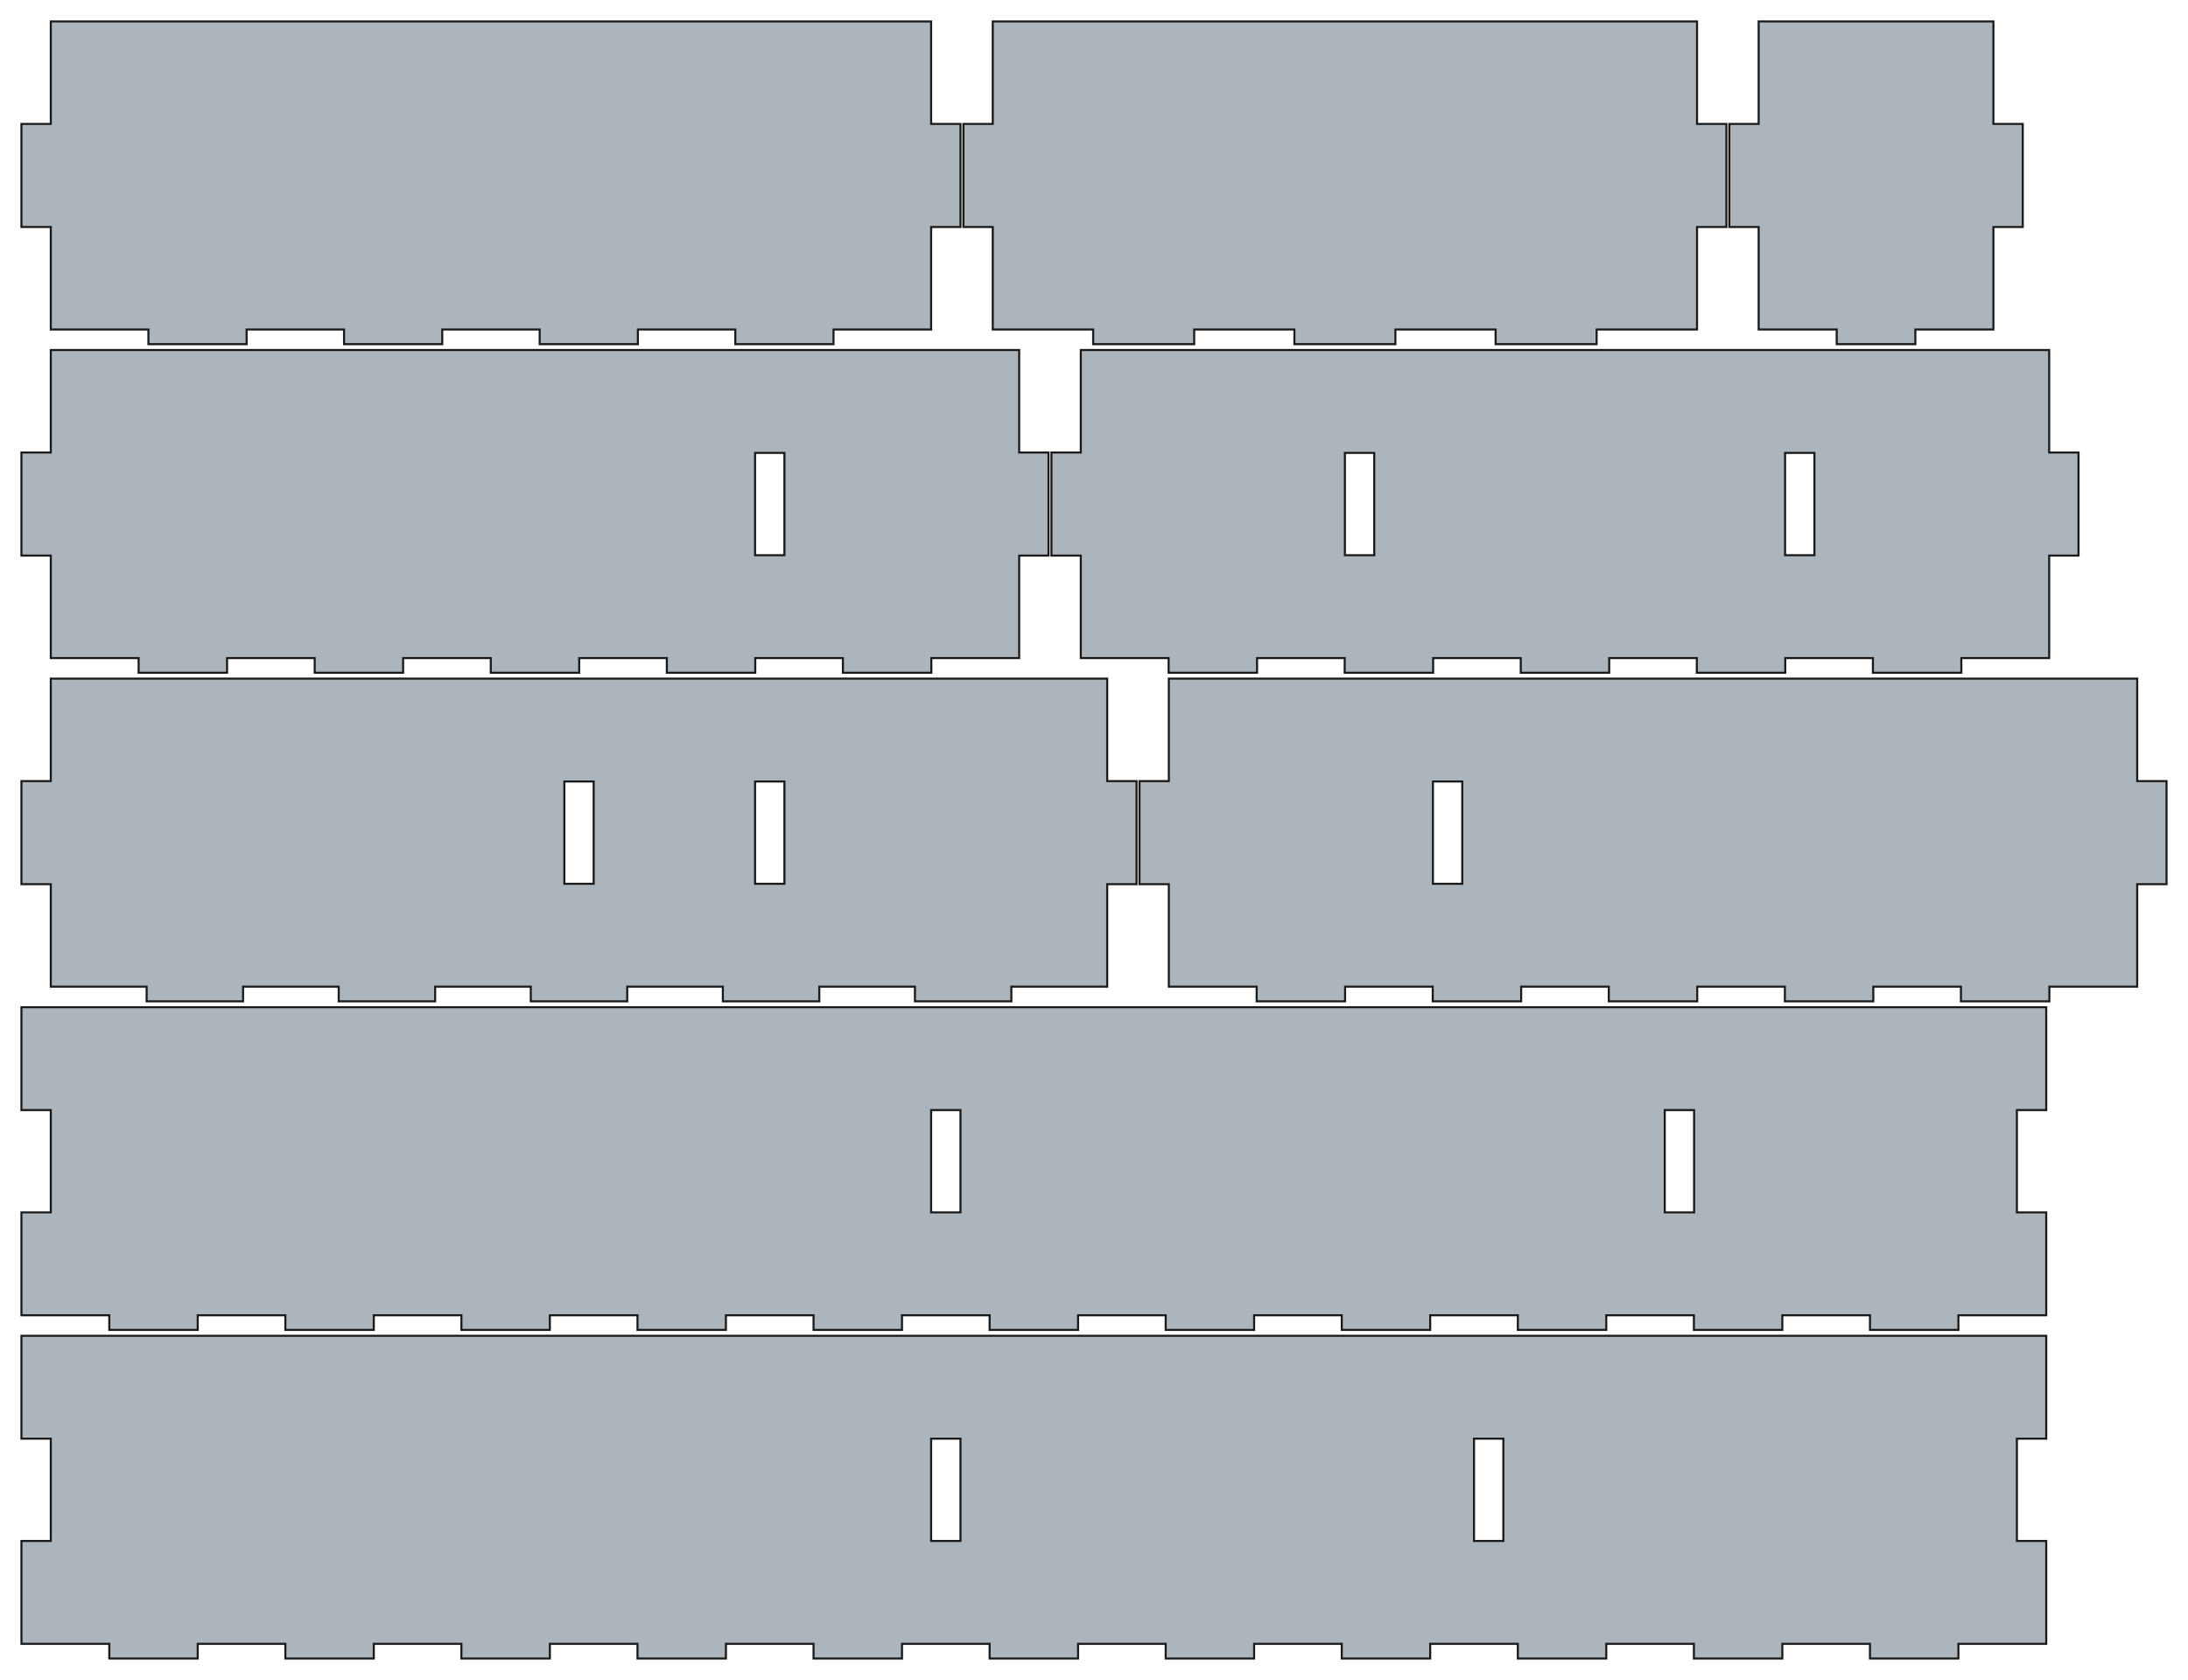
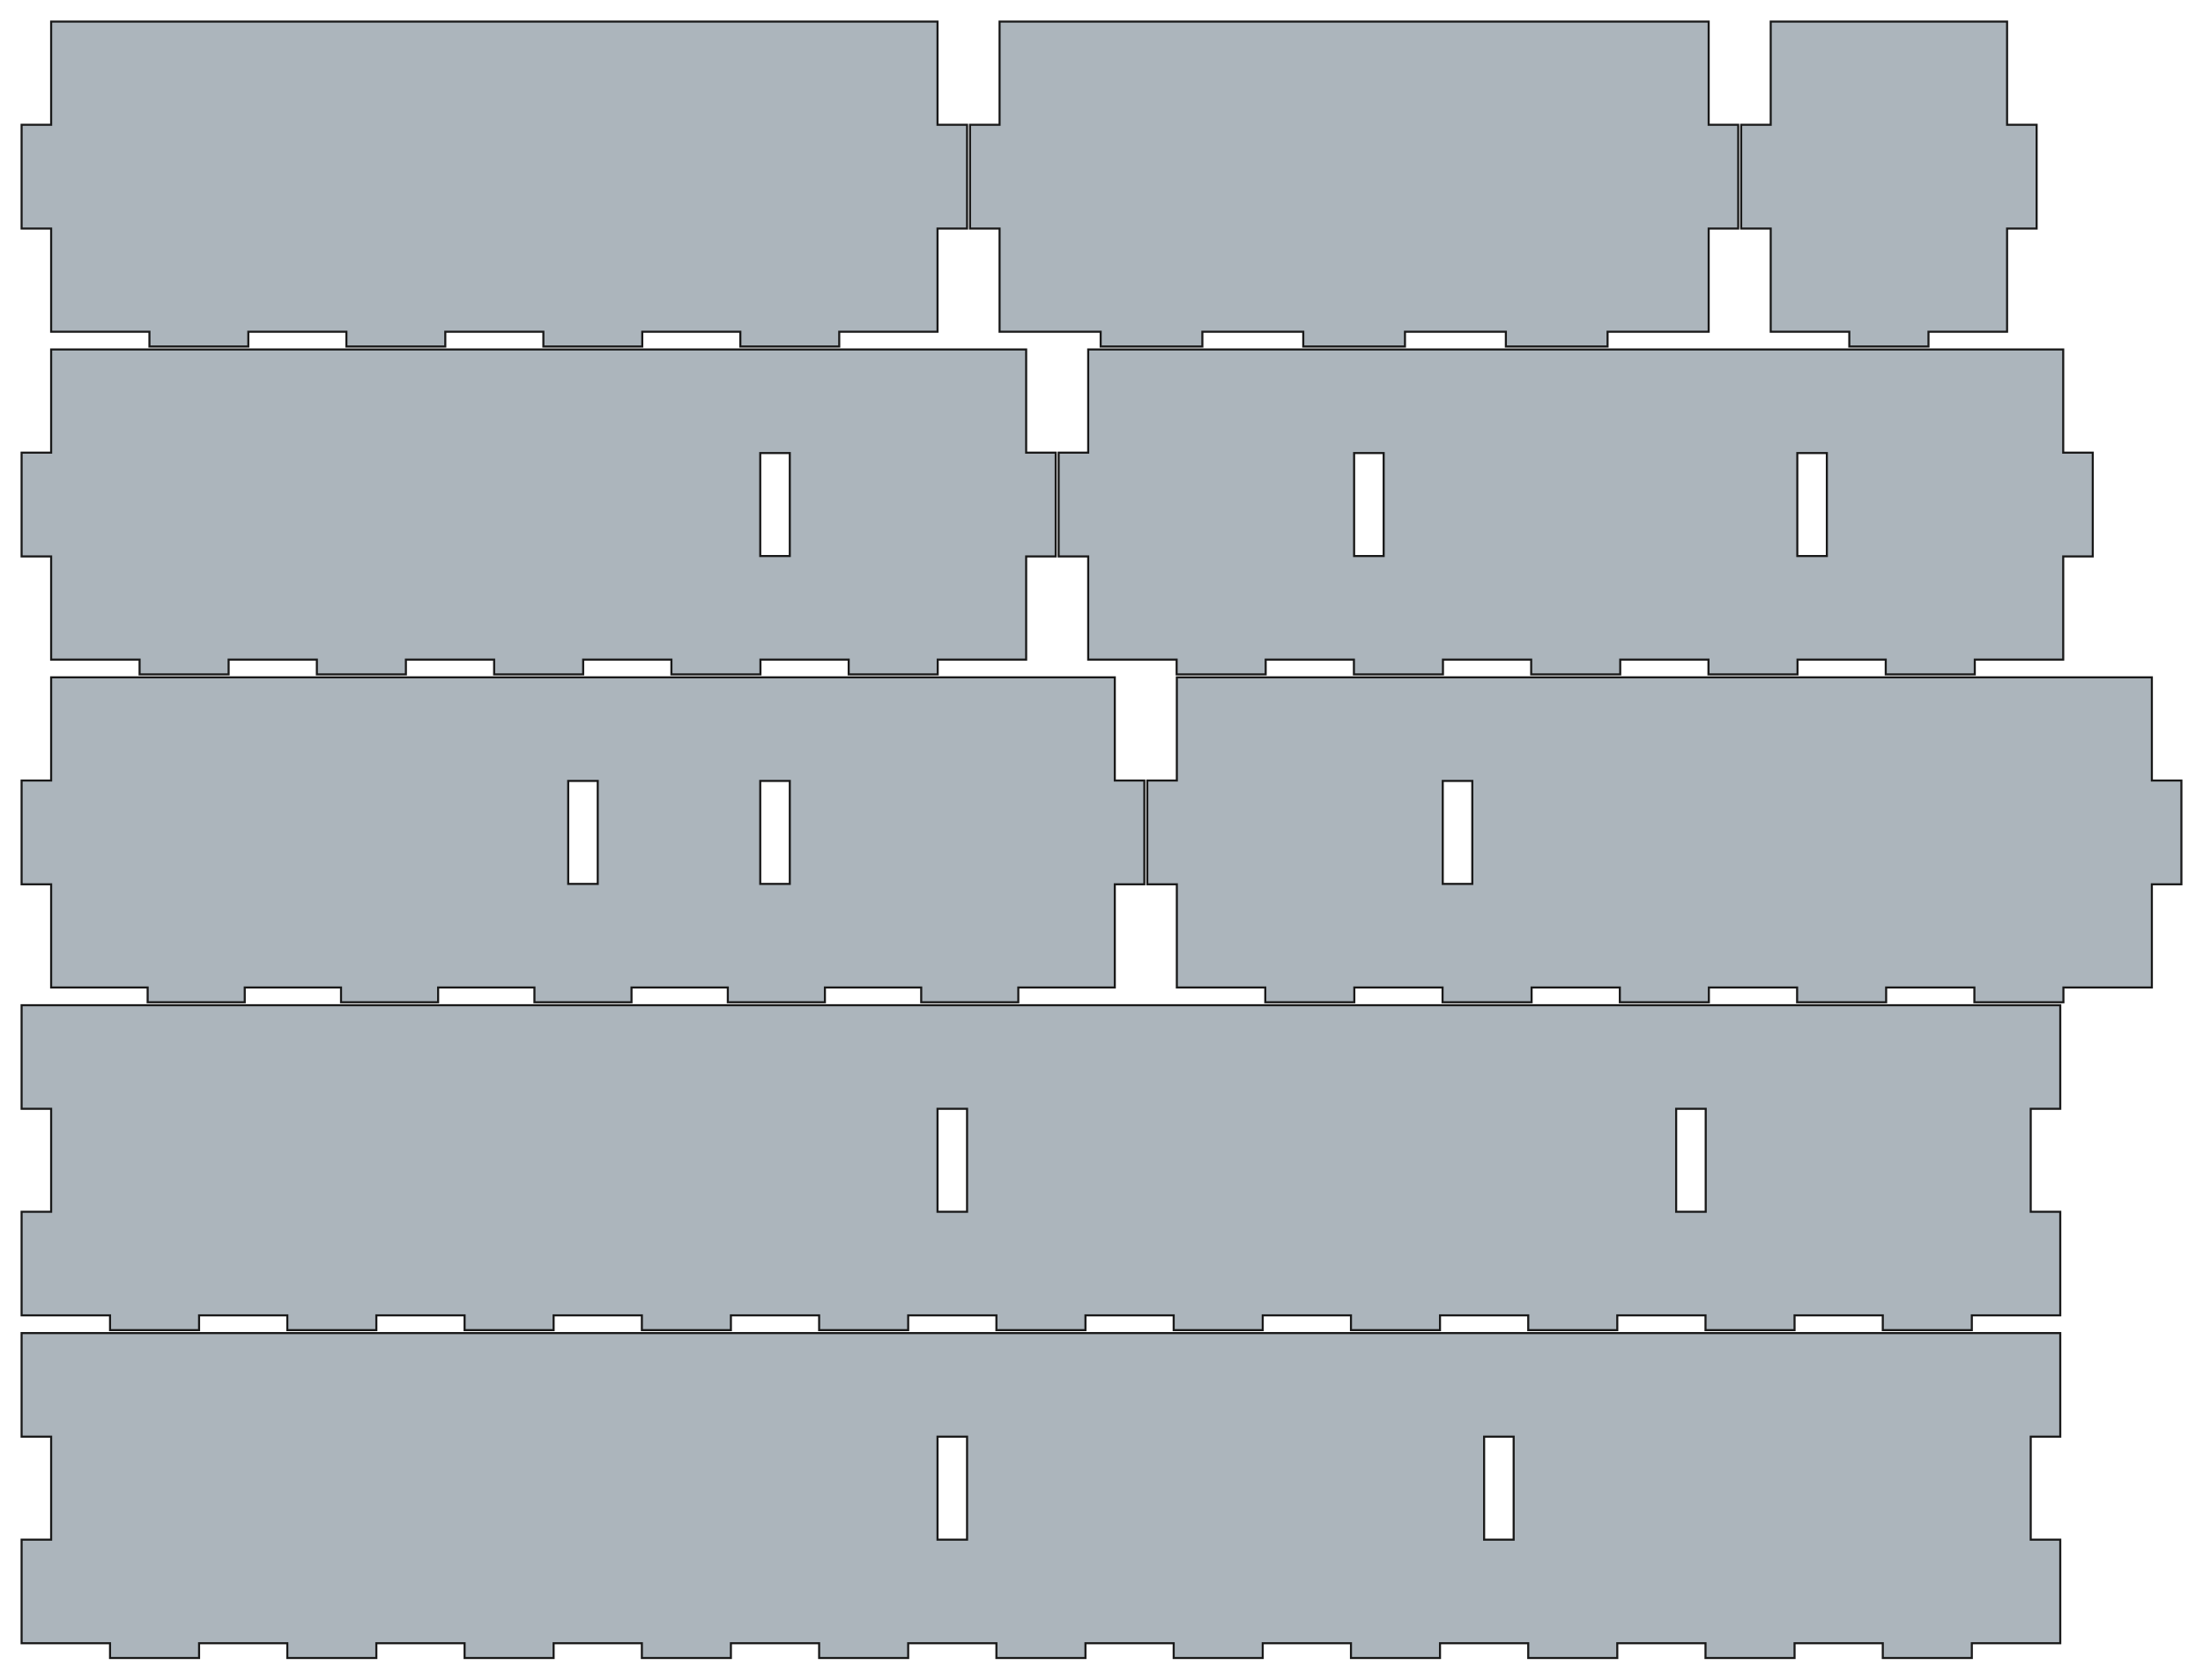
- <svg xmlns="http://www.w3.org/2000/svg" width="745.62mm" height="572.62mm" viewBox="0 0 745.62 572.62" version="1.1">
-   <g id="Layout_10mm_001" transform="translate(-732.69,165.31) scale(1,-1)">
+ <svg xmlns="http://www.w3.org/2000/svg" width="745.62mm" height="568.62mm" viewBox="0 0 745.62 568.62" version="1.1">
+   <g id="Layout_10mm_001" transform="translate(-732.69,161.31) scale(1,-1)">
    <path id="Layout_10mm_001_f0000" d="M 1189.932 -400.0 L 1220.068 -400.0 L 1220.068 -395.0 L 1249.932 -395.0 L 1249.932 -400.0 L 1280.068 -400.0 L 1280.068 -395.0 L 1309.932 -395.0 L 1309.932 -400.0 L 1340.068 -400.0 L 1340.068 -395.0 L 1369.932 -395.0 L 1369.932 -400.0 L 1400.068 -400.0 L 1400.068 -395.0 L 1430.0 -395.0 L 1430.0 -359.933 L 1420.0 -359.933 L 1420.0 -325.067 L 1430.0 -325.067 L 1430.0 -290.0 L 740.0 -290.0 L 740.0 -325.067 L 750.0 -325.067 L 750.0 -359.933 L 740.0 -359.933 L 740.0 -395.0 L 769.933 -395.0 L 769.933 -400.0 L 800.067 -400.0 L 800.067 -395.0 L 829.933 -395.0 L 829.933 -400.0 L 860.067 -400.0 L 860.067 -395.0 L 889.933 -395.0 L 889.933 -400.0 L 920.067 -400.0 L 920.067 -395.0 L 949.933 -395.0 L 949.933 -400.0 L 980.067 -400.0 L 980.067 -395.0 L 1009.933 -395.0 L 1009.933 -400.0 L 1040.068 -400.0 L 1040.068 -395.0 L 1069.932 -395.0 L 1069.932 -400.0 L 1100.068 -400.0 L 1100.068 -395.0 L 1129.932 -395.0 L 1129.932 -400.0 L 1160.068 -400.0 L 1160.068 -395.0 L 1189.932 -395.0 L 1189.932 -400.0 Z M 1060.0 -359.933 L 1050.0 -359.933 L 1050.0 -325.067 L 1060.0 -325.067 L 1060.0 -359.933 Z M 1245.0 -359.933 L 1235.0 -359.933 L 1235.0 -325.067 L 1245.0 -325.067 L 1245.0 -359.933 Z " stroke="#191919" stroke-width="0.7 px" style="stroke-width:0.7;stroke-miterlimit:4;stroke-dasharray:none;stroke-linecap:square;fill:#acb5bc;fill-opacity:1.0;fill-rule: evenodd" />
-     <path id="Layout_10mm_001_f0001" d="M 1189.932 -288.0 L 1220.068 -288.0 L 1220.068 -283.0 L 1249.932 -283.0 L 1249.932 -288.0 L 1280.068 -288.0 L 1280.068 -283.0 L 1309.932 -283.0 L 1309.932 -288.0 L 1340.068 -288.0 L 1340.068 -283.0 L 1369.932 -283.0 L 1369.932 -288.0 L 1400.068 -288.0 L 1400.068 -283.0 L 1430.0 -283.0 L 1430.0 -247.933 L 1420.0 -247.932 L 1420.0 -213.067 L 1430.0 -213.067 L 1430.0 -178.0 L 740.0 -178.0 L 740.0 -213.067 L 750.0 -213.067 L 750.0 -247.932 L 740.0 -247.932 L 740.0 -283.0 L 769.933 -283.0 L 769.933 -288.0 L 800.067 -288.0 L 800.067 -283.0 L 829.933 -283.0 L 829.933 -288.0 L 860.067 -288.0 L 860.067 -283.0 L 889.933 -283.0 L 889.933 -288.0 L 920.067 -288.0 L 920.067 -283.0 L 949.933 -283.0 L 949.933 -288.0 L 980.067 -288.0 L 980.067 -283.0 L 1009.933 -283.0 L 1009.933 -288.0 L 1040.068 -288.0 L 1040.068 -283.0 L 1069.932 -283.0 L 1069.932 -288.0 L 1100.068 -288.0 L 1100.068 -283.0 L 1129.932 -283.0 L 1129.932 -288.0 L 1160.068 -288.0 L 1160.068 -283.0 L 1189.932 -283.0 L 1189.932 -288.0 Z M 1060.0 -247.933 L 1050.0 -247.933 L 1050.0 -213.067 L 1060.0 -213.067 L 1060.0 -247.933 Z M 1310.0 -247.933 L 1300.0 -247.933 L 1300.0 -213.067 L 1310.0 -213.067 L 1310.0 -247.933 Z " stroke="#191919" stroke-width="0.7 px" style="stroke-width:0.7;stroke-miterlimit:4;stroke-dasharray:none;stroke-linecap:square;fill:#acb5bc;fill-opacity:1.0;fill-rule: evenodd" />
-     <path id="Layout_10mm_001_f0002" d="M 1011.886 -171.0 L 1044.478 -171.0 L 1044.478 -176.0 L 1077.34 -176.0 L 1077.34 -171.0 L 1110.0 -171.0 L 1110.0 -136.067 L 1120.0 -136.067 L 1120.0 -100.933 L 1110.0 -100.933 L 1110.0 -66.0 L 750.0 -66.0 L 750.0 -100.933 L 740.0 -100.933 L 740.0 -136.067 L 750.0 -136.067 L 750.0 -171.0 L 782.66 -171.0 L 782.66 -176.0 L 815.522 -176.0 L 815.522 -171.0 L 848.114 -171.0 L 848.114 -176.0 L 880.977 -176.0 L 880.977 -171.0 L 913.569 -171.0 L 913.569 -176.0 L 946.431 -176.0 L 946.431 -171.0 L 979.023 -171.0 L 979.023 -176.0 L 1011.886 -176.0 L 1011.886 -171.0 Z M 935.0 -135.933 L 925.0 -135.933 L 925.0 -101.067 L 935.0 -101.067 L 935.0 -135.933 Z M 1000.0 -135.933 L 990.0 -135.933 L 990.0 -101.067 L 1000.0 -101.067 L 1000.0 -135.933 Z " stroke="#191919" stroke-width="0.7 px" style="stroke-width:0.7;stroke-miterlimit:4;stroke-dasharray:none;stroke-linecap:square;fill:#acb5bc;fill-opacity:1.0;fill-rule: evenodd" />
-     <path id="Layout_10mm_001_f0003" d="M 1280.932 -171 L 1251.068 -171 L 1251.068 -176 L 1220.932 -176 L 1220.932 -171 L 1191.068 -171 L 1191.068 -176 L 1160.932 -176 L 1160.932 -171 L 1131.0 -171 L 1131.0 -136.067 L 1121.0 -136.067 L 1121.0 -100.932 L 1131.0 -100.932 L 1131.0 -66 L 1461.0 -66.0 L 1461.0 -100.933 L 1471.0 -100.933 L 1471.0 -136.067 L 1461.0 -136.067 L 1461.0 -171.0 L 1431.068 -171.0 L 1431.068 -176.0 L 1400.932 -176.0 L 1400.932 -171.0 L 1371.068 -171.0 L 1371.068 -176.0 L 1340.932 -176 L 1340.932 -171.0 L 1311.068 -171 L 1311.068 -176 L 1280.932 -176 L 1280.932 -171 Z M 1231.0 -101.067 L 1231.0 -135.932 L 1221.0 -135.932 L 1221.0 -101.067 L 1231.0 -101.067 Z " stroke="#191919" stroke-width="0.7 px" style="stroke-width:0.7;stroke-miterlimit:4;stroke-dasharray:none;stroke-linecap:square;fill:#acb5bc;fill-opacity:1.0;fill-rule: evenodd" />
-     <path id="Layout_10mm_001_f0004" d="M 899.933 -59 L 870.067 -59 L 870.067 -64 L 839.933 -64 L 839.933 -59 L 810.067 -59 L 810.067 -64 L 779.933 -64 L 779.933 -59 L 750.0 -59 L 750.0 -24.067 L 740.0 -24.067 L 740.0 11.068 L 750.0 11.068 L 750.0 46 L 1080.0 46.0 L 1080.0 11.067 L 1090.0 11.067 L 1090.0 -24.068 L 1080.0 -24.068 L 1080.0 -59 L 1050.068 -59 L 1050.068 -64.0 L 1019.933 -64 L 1019.933 -59 L 990.067 -59 L 990.067 -64 L 959.933 -64 L 959.933 -59 L 930.067 -59 L 930.067 -64 L 899.933 -64 L 899.933 -59 Z M 1000.0 10.933 L 1000.0 -23.932 L 990.0 -23.932 L 990.0 10.933 L 1000.0 10.933 Z " stroke="#191919" stroke-width="0.7 px" style="stroke-width:0.7;stroke-miterlimit:4;stroke-dasharray:none;stroke-linecap:square;fill:#acb5bc;fill-opacity:1.0;fill-rule: evenodd" />
-     <path id="Layout_10mm_001_f0005" d="M 1250.932 -59 L 1221.068 -59 L 1221.068 -64 L 1190.932 -64 L 1190.932 -59 L 1161.068 -59 L 1161.068 -64 L 1130.932 -64 L 1130.932 -59 L 1101.0 -59 L 1101.0 -24.067 L 1091.0 -24.067 L 1091.0 11.068 L 1101.0 11.068 L 1101.0 46 L 1431.0 46.0 L 1431.0 11.067 L 1441.0 11.067 L 1441.0 -24.068 L 1431.0 -24.068 L 1431.0 -59.0 L 1401.068 -59 L 1401.068 -64.0 L 1370.932 -64 L 1370.932 -59 L 1341.068 -59 L 1341.068 -64 L 1310.932 -64 L 1310.932 -59 L 1281.068 -59 L 1281.068 -64 L 1250.932 -64 L 1250.932 -59 Z M 1201.0 10.933 L 1201.0 -23.932 L 1191.0 -23.932 L 1191.0 10.933 L 1201.0 10.933 Z M 1351.0 10.933 L 1351.0 -23.932 L 1341.0 -23.932 L 1341.0 10.933 L 1351.0 10.933 Z " stroke="#191919" stroke-width="0.7 px" style="stroke-width:0.7;stroke-miterlimit:4;stroke-dasharray:none;stroke-linecap:square;fill:#acb5bc;fill-opacity:1.0;fill-rule: evenodd" />
-     <path id="Layout_10mm_001_f0006" d="M 740.0 87.932 L 740.0 123.067 L 750.0 123.067 L 750.0 158.0 L 1050.0 158.0 L 1050.0 123.067 L 1060.0 123.067 L 1060.0 87.933 L 1050.0 87.932 L 1050.0 53.0 L 1016.734 53.0 L 1016.734 48.0 L 983.266 48.0 L 983.266 53.0 L 950.067 53.0 L 950.067 48.0 L 916.599 48.0 L 916.599 53.0 L 883.401 53.0 L 883.401 48.0 L 849.933 48.0 L 849.933 53.0 L 816.734 53.0 L 816.734 48.0 L 783.266 48.0 L 783.266 53.0 L 750.0 53.0 L 750.0 87.932 L 740.0 87.932 Z " stroke="#191919" stroke-width="0.7 px" style="stroke-width:0.7;stroke-miterlimit:4;stroke-dasharray:none;stroke-linecap:square;fill:#acb5bc;fill-opacity:1.0;fill-rule: evenodd" />
-     <path id="Layout_10mm_001_f0007" d="M 1311.0 123.067 L 1311.0 158.0 L 1071.0 158 L 1071.0 123.068 L 1061.0 123.068 L 1061.0 87.933 L 1071.0 87.933 L 1071.0 53 L 1105.218 53 L 1105.218 48 L 1139.639 48 L 1139.639 53 L 1173.79 53 L 1173.79 48 L 1208.21 48 L 1208.21 53 L 1242.361 53 L 1242.361 48 L 1276.782 48 L 1276.782 53 L 1311.0 53.0 L 1311.0 87.932 L 1321.0 87.933 L 1321.0 123.067 L 1311.0 123.067 Z " stroke="#191919" stroke-width="0.7 px" style="stroke-width:0.7;stroke-miterlimit:4;stroke-dasharray:none;stroke-linecap:square;fill:#acb5bc;fill-opacity:1.0;fill-rule: evenodd" />
-     <path id="Layout_10mm_001_f0008" d="M 1412.0 123.067 L 1412.0 158.0 L 1332.0 158.0 L 1332.0 123.067 L 1322.0 123.068 L 1322.0 87.933 L 1332.0 87.933 L 1332.0 53 L 1358.599 53 L 1358.599 48 L 1385.401 48 L 1385.401 53 L 1412.0 53 L 1412.0 87.933 L 1422.0 87.933 L 1422.0 123.067 L 1412.0 123.067 Z " stroke="#191919" stroke-width="0.7 px" style="stroke-width:0.7;stroke-miterlimit:4;stroke-dasharray:none;stroke-linecap:square;fill:#acb5bc;fill-opacity:1.0;fill-rule: evenodd" />
+     <path id="Layout_10mm_001_f0001" d="M 1189.932 -289.0 L 1220.068 -289.0 L 1220.068 -284.0 L 1249.932 -284.0 L 1249.932 -289.0 L 1280.068 -289.0 L 1280.068 -284.0 L 1309.932 -284.0 L 1309.932 -289.0 L 1340.068 -289.0 L 1340.068 -284.0 L 1369.932 -284.0 L 1369.932 -289.0 L 1400.068 -289.0 L 1400.068 -284.0 L 1430.0 -284.0 L 1430.0 -248.933 L 1420.0 -248.932 L 1420.0 -214.067 L 1430.0 -214.067 L 1430.0 -179.0 L 740.0 -179.0 L 740.0 -214.067 L 750.0 -214.067 L 750.0 -248.932 L 740.0 -248.932 L 740.0 -284.0 L 769.933 -284.0 L 769.933 -289.0 L 800.067 -289.0 L 800.067 -284.0 L 829.933 -284.0 L 829.933 -289.0 L 860.067 -289.0 L 860.067 -284.0 L 889.933 -284.0 L 889.933 -289.0 L 920.067 -289.0 L 920.067 -284.0 L 949.933 -284.0 L 949.933 -289.0 L 980.067 -289.0 L 980.067 -284.0 L 1009.933 -284.0 L 1009.933 -289.0 L 1040.068 -289.0 L 1040.068 -284.0 L 1069.932 -284.0 L 1069.932 -289.0 L 1100.068 -289.0 L 1100.068 -284.0 L 1129.932 -284.0 L 1129.932 -289.0 L 1160.068 -289.0 L 1160.068 -284.0 L 1189.932 -284.0 L 1189.932 -289.0 Z M 1060.0 -248.933 L 1050.0 -248.933 L 1050.0 -214.067 L 1060.0 -214.067 L 1060.0 -248.933 Z M 1310.0 -248.933 L 1300.0 -248.933 L 1300.0 -214.067 L 1310.0 -214.067 L 1310.0 -248.933 Z " stroke="#191919" stroke-width="0.7 px" style="stroke-width:0.7;stroke-miterlimit:4;stroke-dasharray:none;stroke-linecap:square;fill:#acb5bc;fill-opacity:1.0;fill-rule: evenodd" />
+     <path id="Layout_10mm_001_f0002" d="M 1011.886 -173.0 L 1044.478 -173.0 L 1044.478 -178.0 L 1077.34 -178.0 L 1077.34 -173.0 L 1110.0 -173.0 L 1110.0 -138.067 L 1120.0 -138.067 L 1120.0 -102.933 L 1110.0 -102.933 L 1110.0 -68.0 L 750.0 -68.0 L 750.0 -102.933 L 740.0 -102.933 L 740.0 -138.067 L 750.0 -138.067 L 750.0 -173.0 L 782.66 -173.0 L 782.66 -178.0 L 815.522 -178.0 L 815.522 -173.0 L 848.114 -173.0 L 848.114 -178.0 L 880.977 -178.0 L 880.977 -173.0 L 913.569 -173.0 L 913.569 -178.0 L 946.431 -178.0 L 946.431 -173.0 L 979.023 -173.0 L 979.023 -178.0 L 1011.886 -178.0 L 1011.886 -173.0 Z M 935.0 -137.933 L 925.0 -137.933 L 925.0 -103.067 L 935.0 -103.067 L 935.0 -137.933 Z M 1000.0 -137.933 L 990.0 -137.933 L 990.0 -103.067 L 1000.0 -103.067 L 1000.0 -137.933 Z " stroke="#191919" stroke-width="0.7 px" style="stroke-width:0.7;stroke-miterlimit:4;stroke-dasharray:none;stroke-linecap:square;fill:#acb5bc;fill-opacity:1.0;fill-rule: evenodd" />
+     <path id="Layout_10mm_001_f0003" d="M 1280.932 -173 L 1251.068 -173 L 1251.068 -178 L 1220.932 -178 L 1220.932 -173 L 1191.068 -173 L 1191.068 -178 L 1160.932 -178 L 1160.932 -173 L 1131.0 -173 L 1131.0 -138.067 L 1121.0 -138.067 L 1121.0 -102.932 L 1131.0 -102.932 L 1131.0 -68 L 1461.0 -68.0 L 1461.0 -102.933 L 1471.0 -102.933 L 1471.0 -138.067 L 1461.0 -138.067 L 1461.0 -173.0 L 1431.068 -173.0 L 1431.068 -178.0 L 1400.932 -178.0 L 1400.932 -173.0 L 1371.068 -173.0 L 1371.068 -178.0 L 1340.932 -178 L 1340.932 -173.0 L 1311.068 -173 L 1311.068 -178 L 1280.932 -178 L 1280.932 -173 Z M 1231.0 -103.067 L 1231.0 -137.932 L 1221.0 -137.932 L 1221.0 -103.067 L 1231.0 -103.067 Z " stroke="#191919" stroke-width="0.7 px" style="stroke-width:0.7;stroke-miterlimit:4;stroke-dasharray:none;stroke-linecap:square;fill:#acb5bc;fill-opacity:1.0;fill-rule: evenodd" />
+     <path id="Layout_10mm_001_f0004" d="M 899.933 -62 L 870.067 -62 L 870.067 -67 L 839.933 -67 L 839.933 -62 L 810.067 -62 L 810.067 -67 L 779.933 -67 L 779.933 -62 L 750.0 -62 L 750.0 -27.067 L 740.0 -27.067 L 740.0 8.068 L 750.0 8.068 L 750.0 43 L 1080.0 43.0 L 1080.0 8.067 L 1090.0 8.067 L 1090.0 -27.068 L 1080.0 -27.068 L 1080.0 -62 L 1050.068 -62 L 1050.068 -67.0 L 1019.933 -67 L 1019.933 -62 L 990.067 -62 L 990.067 -67.0 L 959.933 -67 L 959.933 -62 L 930.067 -62 L 930.067 -67 L 899.933 -67 L 899.933 -62 Z M 1000.0 7.933 L 1000.0 -26.932 L 990.0 -26.932 L 990.0 7.933 L 1000.0 7.933 Z " stroke="#191919" stroke-width="0.7 px" style="stroke-width:0.7;stroke-miterlimit:4;stroke-dasharray:none;stroke-linecap:square;fill:#acb5bc;fill-opacity:1.0;fill-rule: evenodd" />
+     <path id="Layout_10mm_001_f0005" d="M 1250.932 -62 L 1221.068 -62 L 1221.068 -67 L 1190.932 -67 L 1190.932 -62 L 1161.068 -62 L 1161.068 -67 L 1130.932 -67 L 1130.932 -62 L 1101.0 -62 L 1101.0 -27.067 L 1091.0 -27.067 L 1091.0 8.068 L 1101.0 8.068 L 1101.0 43 L 1431.0 43.0 L 1431.0 8.067 L 1441.0 8.067 L 1441.0 -27.068 L 1431.0 -27.068 L 1431.0 -62.0 L 1401.068 -62 L 1401.068 -67.0 L 1370.932 -67 L 1370.932 -62 L 1341.068 -62 L 1341.068 -67 L 1310.932 -67 L 1310.932 -62 L 1281.068 -62 L 1281.068 -67 L 1250.932 -67 L 1250.932 -62 Z M 1201.0 7.933 L 1201.0 -26.932 L 1191.0 -26.932 L 1191.0 7.933 L 1201.0 7.933 Z M 1351.0 7.933 L 1351.0 -26.932 L 1341.0 -26.932 L 1341.0 7.933 L 1351.0 7.933 Z " stroke="#191919" stroke-width="0.7 px" style="stroke-width:0.7;stroke-miterlimit:4;stroke-dasharray:none;stroke-linecap:square;fill:#acb5bc;fill-opacity:1.0;fill-rule: evenodd" />
+     <path id="Layout_10mm_001_f0006" d="M 740.0 83.932 L 740.0 119.067 L 750.0 119.067 L 750.0 154.0 L 1050.0 154.0 L 1050.0 119.067 L 1060.0 119.067 L 1060.0 83.933 L 1050.0 83.932 L 1050.0 49.0 L 1016.734 49.0 L 1016.734 44.0 L 983.266 44.0 L 983.266 49.0 L 950.067 49.0 L 950.067 44.0 L 916.599 44.0 L 916.599 49.0 L 883.401 49.0 L 883.401 44.0 L 849.933 44.0 L 849.933 49.0 L 816.734 49.0 L 816.734 44.0 L 783.266 44.0 L 783.266 49.0 L 750.0 49.0 L 750.0 83.932 L 740.0 83.932 Z " stroke="#191919" stroke-width="0.7 px" style="stroke-width:0.7;stroke-miterlimit:4;stroke-dasharray:none;stroke-linecap:square;fill:#acb5bc;fill-opacity:1.0;fill-rule: evenodd" />
+     <path id="Layout_10mm_001_f0007" d="M 1311.0 119.067 L 1311.0 154.0 L 1071.0 154 L 1071.0 119.068 L 1061.0 119.068 L 1061.0 83.933 L 1071.0 83.933 L 1071.0 49 L 1105.218 49 L 1105.218 44 L 1139.639 44 L 1139.639 49 L 1173.79 49 L 1173.79 44 L 1208.21 44 L 1208.21 49 L 1242.361 49 L 1242.361 44 L 1276.782 44 L 1276.782 49 L 1311.0 49.0 L 1311.0 83.932 L 1321.0 83.933 L 1321.0 119.067 L 1311.0 119.067 Z " stroke="#191919" stroke-width="0.7 px" style="stroke-width:0.7;stroke-miterlimit:4;stroke-dasharray:none;stroke-linecap:square;fill:#acb5bc;fill-opacity:1.0;fill-rule: evenodd" />
+     <path id="Layout_10mm_001_f0008" d="M 1412.0 119.067 L 1412.0 154.0 L 1332.0 154.0 L 1332.0 119.067 L 1322.0 119.068 L 1322.0 83.933 L 1332.0 83.933 L 1332.0 49 L 1358.599 49 L 1358.599 44 L 1385.401 44 L 1385.401 49 L 1412.0 49 L 1412.0 83.933 L 1422.0 83.933 L 1422.0 119.067 L 1412.0 119.067 Z " stroke="#191919" stroke-width="0.7 px" style="stroke-width:0.7;stroke-miterlimit:4;stroke-dasharray:none;stroke-linecap:square;fill:#acb5bc;fill-opacity:1.0;fill-rule: evenodd" />
  </g>
</svg>
